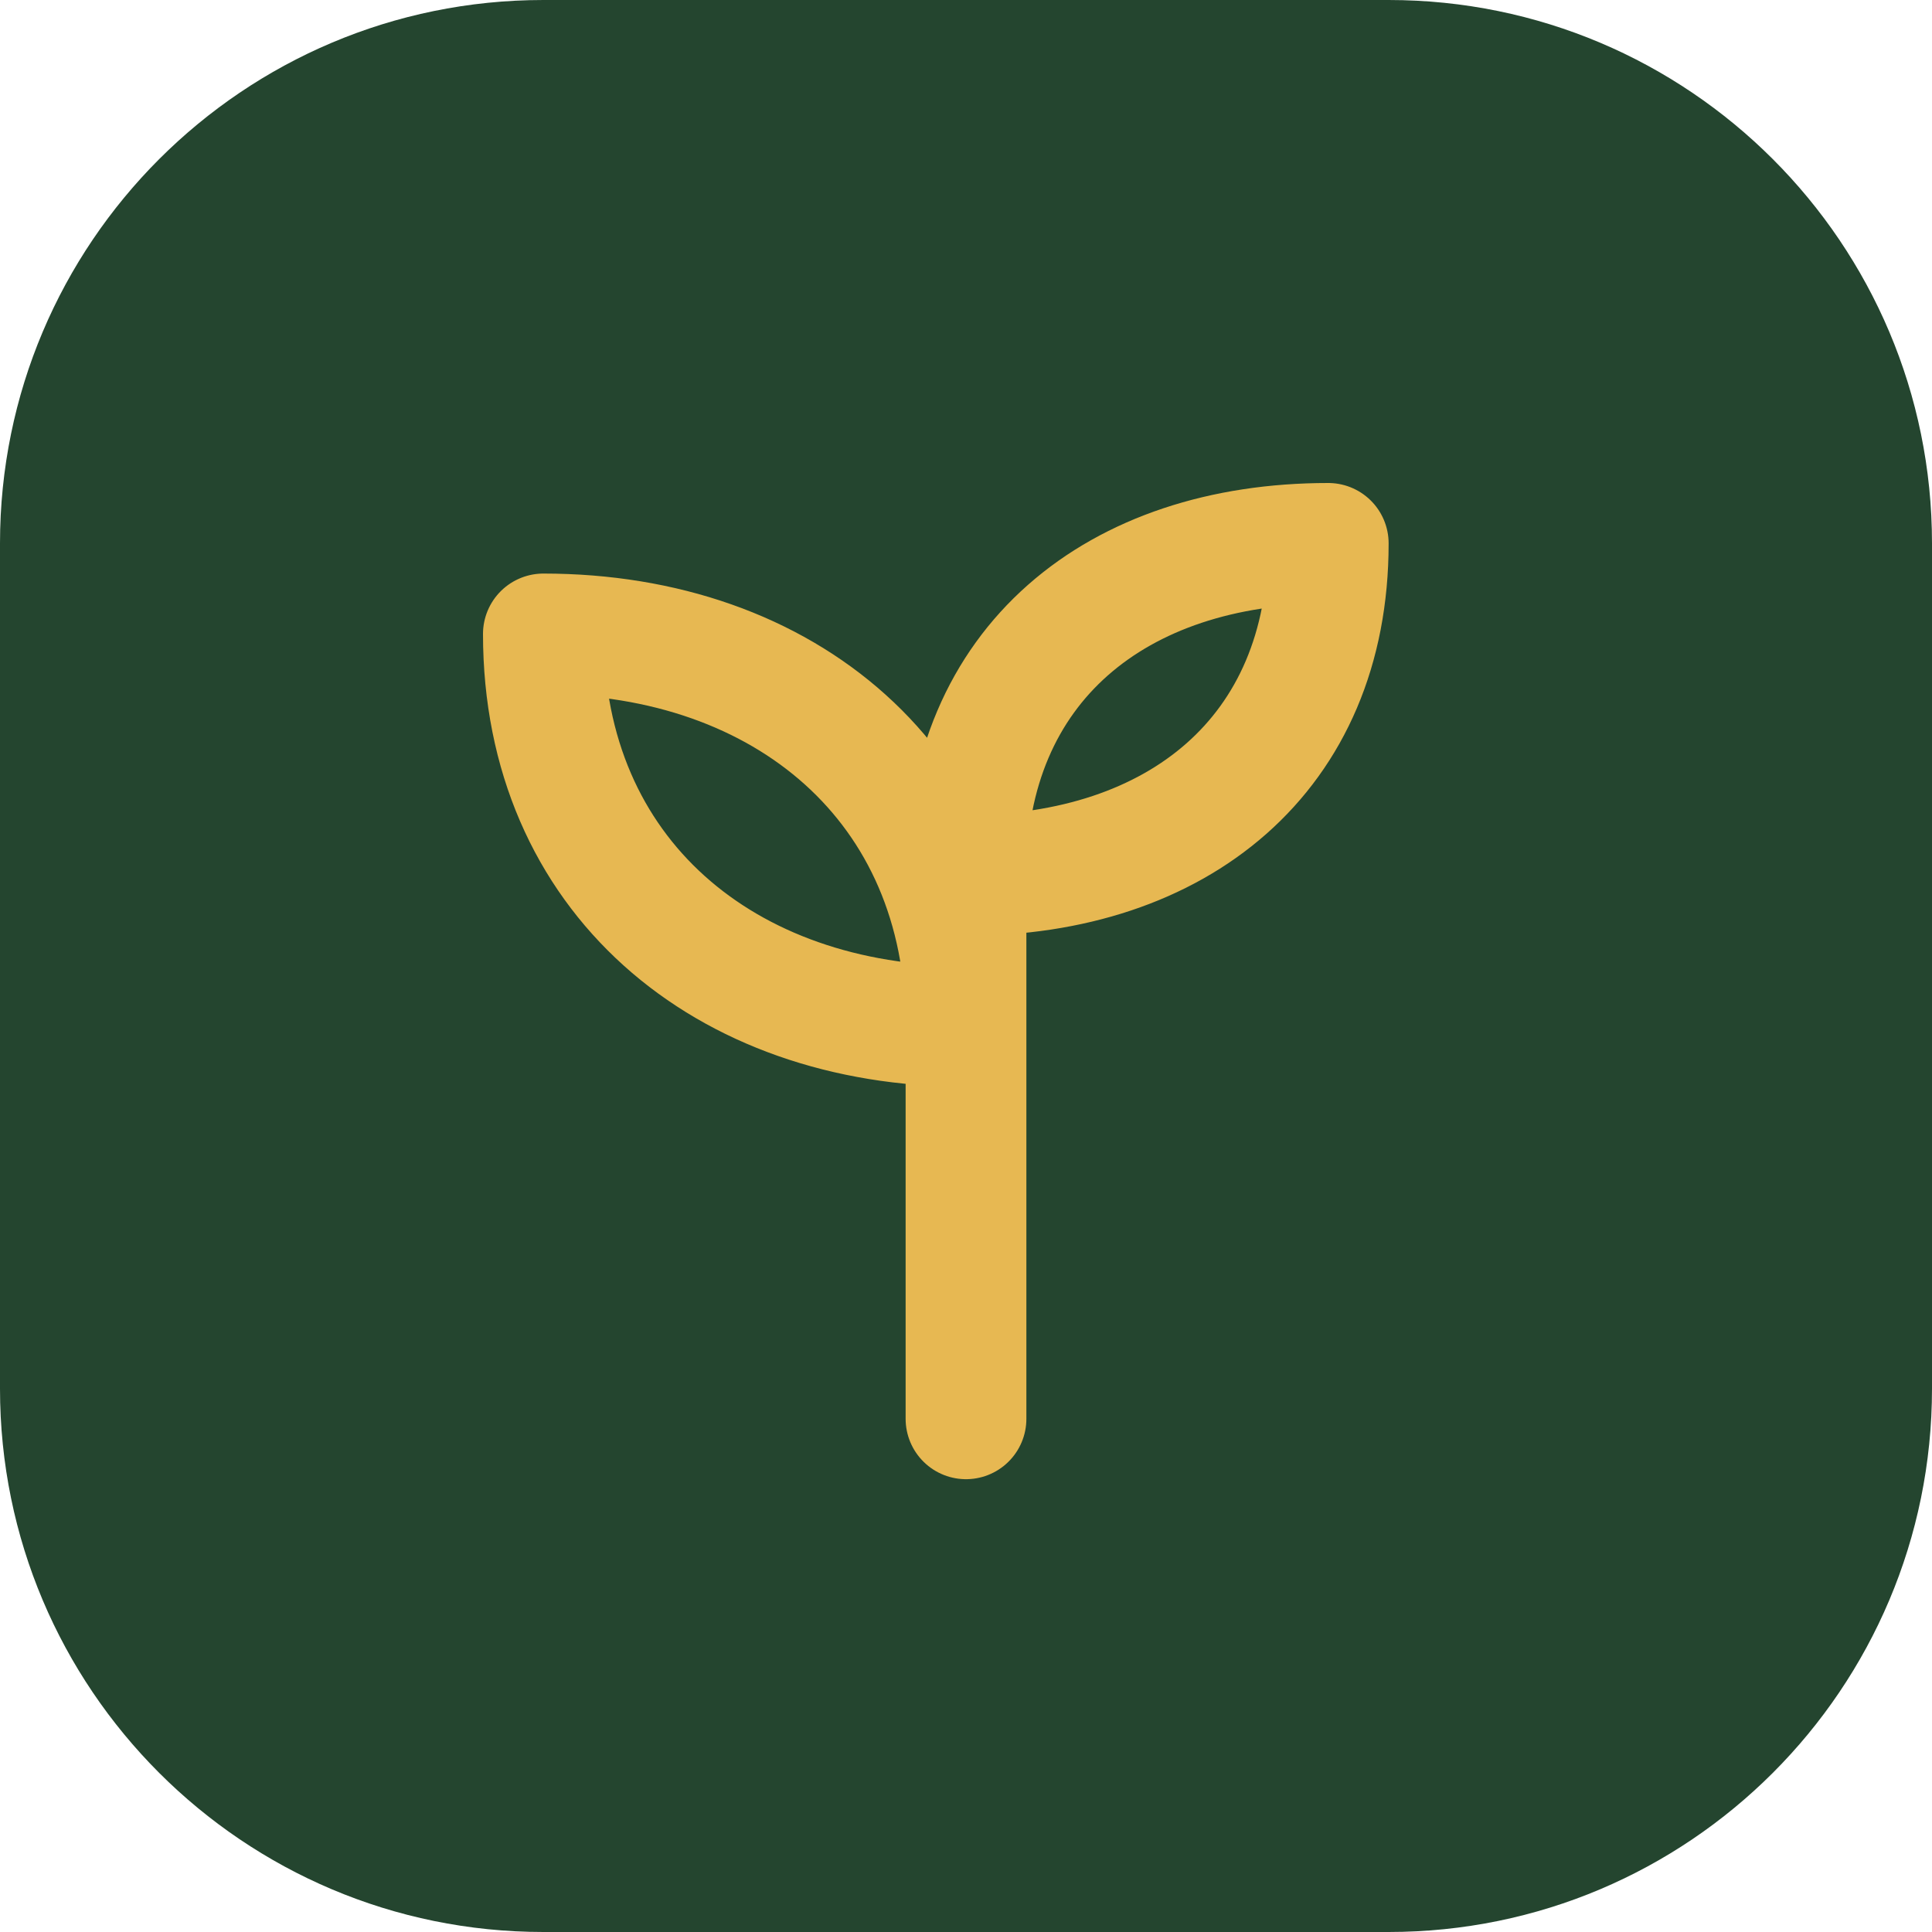
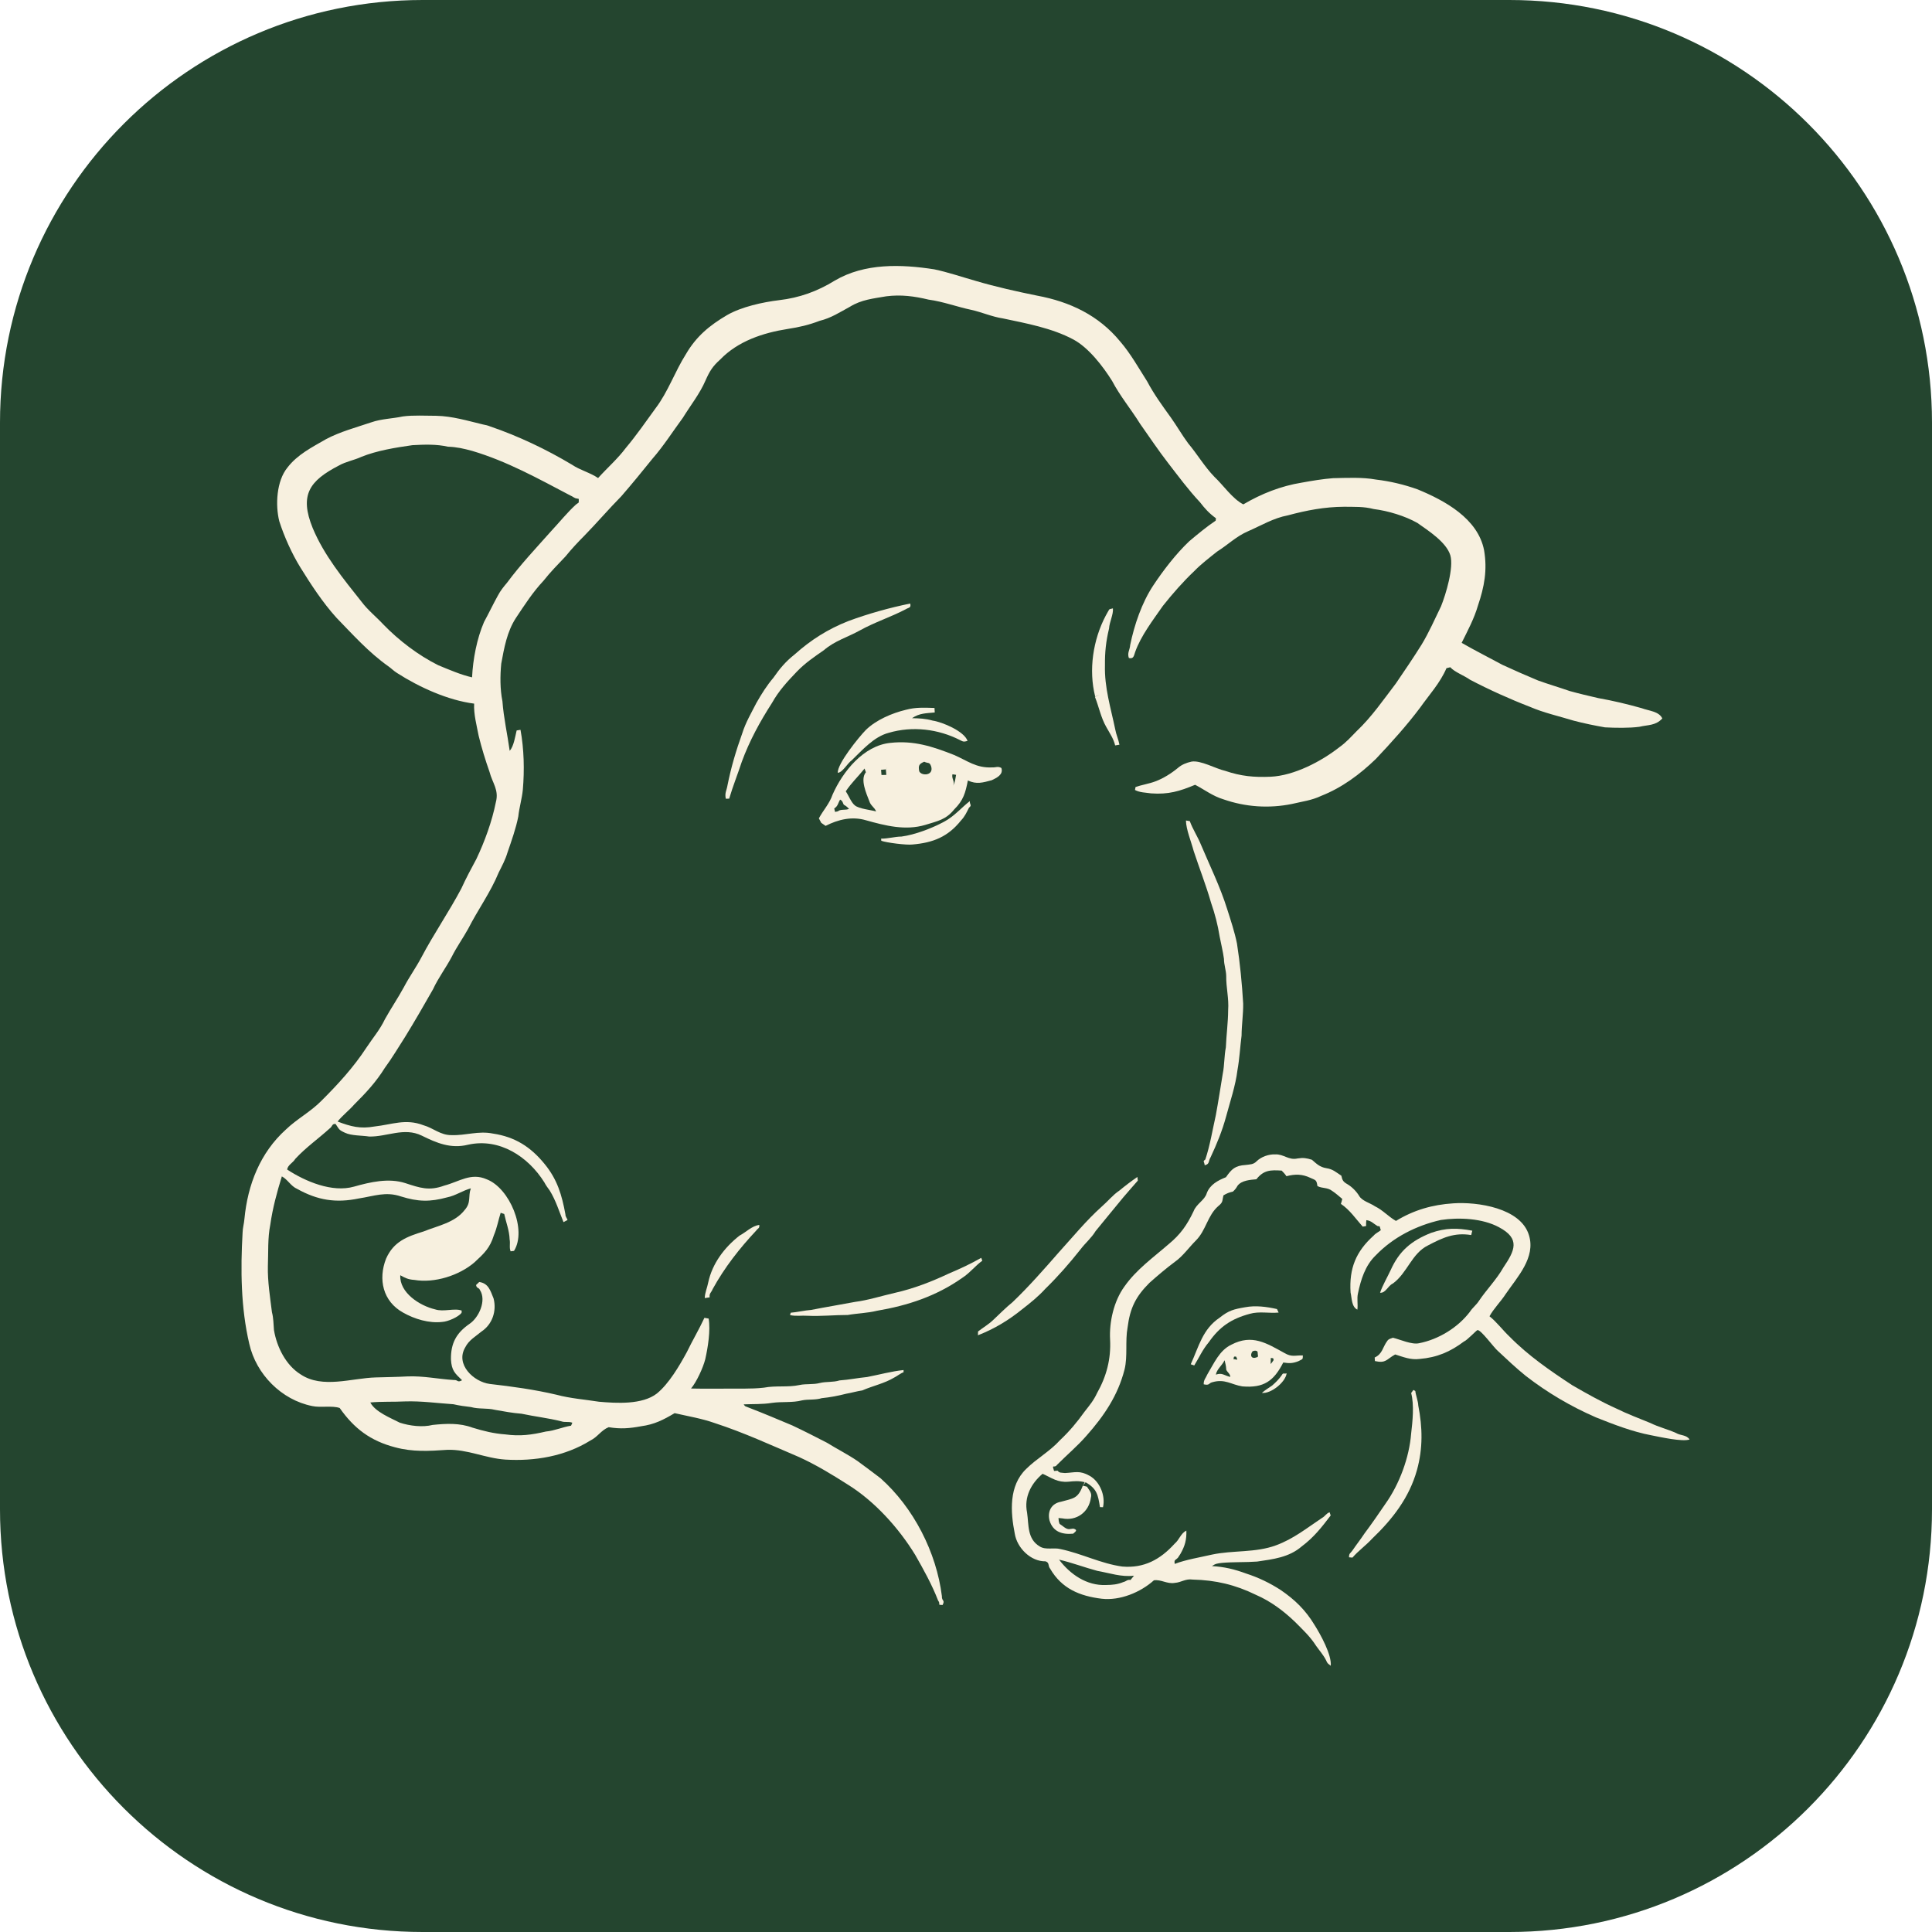
<svg xmlns="http://www.w3.org/2000/svg" viewBox="0 0 64 64">
-   <rect width="64" height="64" rx="18" fill="#24452f" />
-   <path d="M32 47V26m0 8c-8 0-14-5-14-13 8 0 14 5 14 13Zm0-5c7 0 12-4 12-11-7 0-12 4-12 11Z" fill="none" stroke="#e7b852" stroke-width="4" stroke-linecap="round" stroke-linejoin="round" />
+   <rect width="64" height="64" rx="14" fill="#24452f" />
+   <svg x="8" y="8" width="48" height="48" viewBox="0 0 651 629" fill="none">
+     <path d="M526.508 504.964L527.368 505.474C527.508 507.054 528.658 510.144 528.688 511.914C530.628 521.854 530.818 531.194 528.088 541.024C524.628 553.394 517.078 563.074 507.948 571.804C505.178 574.824 501.808 577.194 499.118 580.294L497.578 580.164C497.588 578.254 498.138 578.494 499.118 577.094C500.858 574.514 502.798 572.084 504.508 569.484C507.808 565.074 510.948 560.524 514.028 555.984C520.248 547.204 524.638 535.334 525.488 524.614C526.138 519.084 526.918 511.684 525.498 506.354L526.508 504.964Z" fill="#f7f0df" />
+     <path d="M511.528 461.294C512.668 457.944 514.758 454.424 516.268 451.174C520.178 442.434 525.638 437.894 534.468 434.394C541.048 432.104 546.228 432.144 552.958 433.414L552.478 435.383C544.898 434.113 539.568 436.624 533.078 440.024C525.718 443.634 523.778 452.454 517.268 457.164C515.008 458.194 514.038 461.544 511.528 461.294Z" fill="#f7f0df" />
+     <path d="M426.469 493.434C430.139 485.454 431.729 477.674 439.519 472.454C443.539 469.244 445.839 468.684 450.839 467.824C455.569 466.914 460.559 467.574 465.219 468.624L465.959 470.204C461.609 470.624 457.239 469.534 452.939 470.784C444.739 473.004 439.429 476.554 434.589 483.524C431.799 486.804 430.259 490.374 428.049 493.964L426.469 493.434Z" fill="#f7f0df" />
+     <path d="M464.349 399.144C468.268 398.914 470.369 401.894 474.488 400.964C477.018 400.564 478.469 400.794 480.898 401.544C483.068 403.414 484.449 404.854 487.398 405.334C490.358 405.774 491.739 407.154 494.139 408.714C494.569 410.804 494.989 411.474 496.898 412.554C498.898 413.734 500.879 415.743 502.099 417.733C503.419 420.093 507.049 420.943 509.209 422.443C512.819 424.193 515.269 427.103 518.669 429.033C526.669 424.143 535.029 421.734 544.368 421.134C555.118 420.364 574.739 423.154 578.419 435.434C581.539 445.464 573.208 454.224 567.988 461.844C565.888 465.144 562.458 468.554 560.698 471.874C563.898 474.394 566.699 478.183 569.719 481.023C578.069 489.523 587.959 496.344 597.889 502.854C604.269 506.544 610.789 510.213 617.509 513.243C622.549 515.723 627.759 517.694 632.938 519.804C636.678 521.654 640.679 522.594 644.469 524.294C646.619 525.564 649.119 525.044 650.589 527.224C647.349 528.374 637.319 526.104 633.419 525.344C625.009 523.774 616.428 520.453 608.488 517.283C597.189 512.353 586.759 506.224 577.009 498.674C572.769 495.254 568.518 491.264 564.528 487.514C562.808 486.163 556.68 477.615 555.249 478.104C554.929 478.084 550.428 482.833 549.238 483.193C542.998 487.873 537.108 490.384 529.269 491.044C525.279 491.554 522.028 490.183 518.318 489.023C514.329 491.213 514.269 493.103 509.219 491.993L509.108 490.394C512.648 488.804 512.658 485.754 514.778 482.934C515.438 481.964 516.229 481.944 517.318 481.514C520.558 482.294 525.758 484.713 529.028 483.983C537.768 482.293 546.499 476.954 551.889 469.854C553.059 468.014 554.829 466.754 555.979 464.914C559.489 459.734 563.839 455.393 566.959 449.903C572.009 442.403 574.719 437.033 564.929 431.854C557.499 427.834 546.989 427.384 538.839 428.604C527.869 431.074 517.398 436.363 509.568 444.523C504.838 449.053 502.889 455.424 501.589 461.664C501.049 464.044 501.669 466.464 501.329 468.884C498.669 467.624 498.868 463.704 498.278 461.184C497.588 450.414 500.679 442.764 508.639 435.634C509.589 434.524 510.978 433.953 511.858 433.203L511.608 432.334L511.349 431.453L510.379 431.334C508.519 430.244 507.638 428.954 505.368 428.684C505.228 429.603 505.229 430.383 505.259 431.323L503.729 431.594C500.579 428.034 497.919 424.054 493.929 421.374C494.169 420.634 494.389 419.914 494.549 419.144C493.089 417.954 491.608 416.583 490.028 415.563C487.858 413.874 485.609 414.534 483.389 413.374C482.989 410.594 482.689 410.773 480.249 409.693C476.569 407.943 473.359 407.923 469.469 408.943C468.829 407.984 468.149 407.244 467.329 406.424C462.309 406.094 459.259 406.144 455.959 410.313C453.159 410.583 449.389 410.783 447.519 413.193C446.909 414.293 446.388 414.983 445.408 415.863C443.708 416.243 442.648 416.644 441.158 417.563C440.518 420.133 441.089 420.554 438.829 422.384C434.019 426.574 433.368 433.184 428.858 437.754C425.789 440.784 422.919 444.914 419.389 447.374C415.559 450.214 411.459 453.694 407.919 456.854C401.729 463.034 399.199 468.194 398.099 476.874C396.949 483.054 398.208 489.764 396.729 495.794C393.728 507.504 387.518 516.624 379.618 525.544C375.518 530.244 370.759 534.214 366.419 538.594C365.379 540.194 364.099 538.394 364.789 540.424L365.068 541.374L366.658 541.233C367.498 542.343 368.219 542.084 369.988 542.294C374.538 542.074 376.549 541.014 381.028 543.533C385.688 546.143 388.229 552.533 387.049 557.653L385.679 557.604C384.819 552.144 384.348 549.343 379.229 546.443L378.002 547.959L378.839 546.414C376.069 545.744 374.278 545.923 371.528 546.193C366.599 546.623 364.108 544.524 359.908 542.634C354.738 546.984 351.509 553.174 352.938 560.054C353.758 565.644 352.929 571.894 358.639 575.294C361.349 576.984 364.919 575.664 367.979 576.474C377.319 578.414 386.199 583.014 395.679 584.304C405.449 585.164 412.799 581.134 419.179 574.094C421.389 572.254 421.889 569.494 424.499 568.144C424.659 572.214 423.868 575.064 421.858 578.594L420.709 580.354C419.529 581.584 418.938 581.134 419.278 583.124C424.298 581.184 430.629 580.193 435.959 578.953C445.399 576.923 455.539 578.193 464.778 574.773C472.688 571.863 478.629 567.014 485.509 562.434C486.869 561.694 487.339 560.424 488.858 559.924L489.339 561.363C485.299 566.673 481.739 571.224 476.329 575.264C470.639 580.204 463.448 581.023 456.278 582.073C451.078 582.463 445.698 582.194 440.479 582.664C438.519 582.914 437.628 582.964 435.988 584.104C441.628 584.444 446.029 585.494 451.309 587.434C456.859 589.224 461.978 591.674 466.868 594.844C473.318 599.244 478.088 603.914 482.118 610.604C484.808 614.854 489.839 623.994 489.379 628.884C488.149 627.924 487.848 627.884 487.269 626.414C486.059 624.014 484.339 622.123 482.809 619.953C480.139 615.763 476.869 612.753 473.419 609.273C468.229 604.263 462.388 599.894 455.738 597.014C446.478 592.484 437.659 590.404 427.349 590.164C424.059 589.694 422.279 591.433 419.299 591.653C415.829 592.253 413.189 590.013 409.919 590.493C403.879 595.933 394.619 599.723 386.459 598.773C376.529 597.553 368.509 594.224 363.299 585.264C362.159 583.844 363.159 582.634 361.219 581.964C354.579 582.094 348.428 575.943 347.408 569.523C345.468 559.724 344.679 548.044 352.519 540.474C357.269 535.754 363.088 532.643 367.658 527.613C371.968 523.553 375.349 519.523 378.789 514.703C380.999 511.893 382.828 509.713 384.368 506.403C388.628 498.863 390.678 491.054 390.238 482.344C389.808 474.394 391.919 465.074 396.639 458.554C401.979 450.894 409.579 445.524 416.539 439.474C421.869 435.094 424.819 430.844 427.749 424.674C429.009 421.344 432.768 419.694 433.648 416.624C435.078 412.724 438.669 410.834 442.289 409.394C444.889 405.654 446.419 404.204 451.108 403.894C453.058 403.624 454.629 403.753 456.099 402.193C458.189 400.193 461.469 399.034 464.349 399.144ZM367.309 581.214C372.319 587.824 379.749 592.983 388.389 592.604C391.329 592.564 393.509 592.384 396.249 591.254C397.619 590.934 397.919 590.054 399.398 590.354C399.938 589.724 400.429 589.044 400.969 588.424C395.219 589.104 390.069 587.234 384.509 586.254C378.839 584.744 373.019 582.524 367.309 581.214ZM379.858 548.434C380.848 550.074 382.238 551.294 381.608 553.374C380.758 559.904 375.118 563.944 368.778 562.674L367.049 562.504C367.099 563.544 367.159 564.144 367.559 565.153C368.839 565.873 370.259 567.534 371.809 567.514L373.688 567.264C376.178 567.864 374.329 568.864 373.639 569.544C368.759 570.004 364.598 568.754 363.028 563.644C361.988 559.524 363.889 555.943 368.188 555.193C373.688 553.653 375.748 553.863 377.908 548.134L378 547.964L379.858 548.434Z" fill="#f7f0df" />
+     <path d="M458.438 506.304C459.878 504.984 461.518 504.094 463.058 502.974C464.738 501.504 466.169 500.064 467.359 498.334C468.079 497.034 468.258 497.884 469.558 497.504C469.018 501.534 462.508 506.754 458.438 506.304Z" fill="#f7f0df" />
+     <path d="M444.748 484.614C454.058 479.775 460.469 483.934 468.568 488.374C471.898 490.324 473.288 489.354 476.838 489.464C476.868 491.484 476.667 491.034 474.808 492.063C472.248 493.063 470.698 493.053 468.038 492.644C463.798 500.933 459.327 504.184 449.678 503.374C444.778 502.614 441.857 499.884 436.288 501.464C434.329 501.914 435.137 503.064 432.298 502.444C432.218 500.425 433.218 499.673 433.958 497.924C436.918 493.054 439.309 487.194 444.748 484.614ZM441.629 491.704C440.559 493.974 438.179 495.635 437.759 498.084C440.718 497.105 441.339 498.453 444.238 499.113C444.257 497.434 442.159 496.633 442.379 495.264C442.319 494.134 441.948 492.803 441.698 491.693L441.629 491.704ZM462.368 493.314L462.857 492.754C463.267 492.054 464.128 491.604 463.418 490.704L462.448 490.595L462.368 493.314ZM446.858 490.014C445.279 489.744 446.088 490.614 445.618 491.224C446.678 490.914 448.058 492.354 446.858 490.014ZM456.548 488.345C456.717 487.016 454.699 487.195 454.128 487.734C452.848 489.714 454.008 491.205 456.068 490.305C457.147 490.274 456.468 488.975 456.548 488.345Z" fill="#f7f0df" />
+     <path d="M266.599 6.534C280.019 -1.346 296.338 -0.806 311.198 1.494C317.368 2.784 323.898 5.014 330.008 6.744C338.978 9.384 348.298 11.464 357.458 13.324C372.178 16.054 385.118 22.184 394.758 33.914C399.408 39.294 403.079 45.864 406.889 51.844C409.989 57.694 413.718 62.794 417.578 68.144C420.228 71.885 422.578 75.985 425.288 79.644C429.348 84.475 432.688 90.174 437.068 94.694C441.108 98.484 445.208 104.594 450.088 107.104C458.218 102.314 467.009 98.844 476.349 97.334C480.909 96.504 485.789 95.684 490.398 95.334C496.738 95.214 503.498 94.834 509.758 95.964C516.088 96.714 522.329 98.204 528.349 100.344C540.588 105.374 555.478 113.444 558.258 127.684C559.778 136.624 558.378 144.104 555.528 152.504C553.778 158.524 550.928 163.764 548.188 169.314C554.158 172.764 560.489 175.934 566.559 179.224C571.699 181.614 577.278 184.034 582.528 186.234C587.088 187.884 592.148 189.364 596.758 190.974C600.868 192.114 605.378 193.174 609.538 194.134C616.198 195.314 622.549 196.834 629.059 198.664C632.099 199.844 636.868 200.034 638.338 203.294C635.248 206.584 632.058 206.074 627.998 207.034C623.478 207.644 617.128 207.524 612.568 207.284C608.148 206.514 602.839 205.434 598.469 204.264C591.819 202.224 585.129 200.774 578.719 198.004C569.639 194.494 560.549 190.384 551.929 185.874C549.429 184.054 544.968 182.444 543.078 180.274L541.358 180.704C538.538 187.314 533.608 192.654 529.498 198.464C523.458 206.524 516.539 214.164 509.639 221.474C502.469 228.394 494.428 234.384 485.108 238.054C480.778 240.124 476.488 240.604 471.898 241.704C461.599 243.794 451.068 243.074 441.148 239.614C436.339 238.164 432.778 235.344 428.438 233.084C421.439 236.004 416.428 237.504 408.668 236.944C406.278 236.574 403.578 236.604 401.418 235.424L401.668 234.094C404.028 233.224 407.899 232.584 410.519 231.574C414.098 230.264 417.739 227.954 420.679 225.534C422.389 224.024 424.548 223.174 426.758 222.684C430.818 221.914 437.738 225.894 441.938 226.824C449.038 229.234 454.878 229.794 462.368 229.464C472.818 229.004 485.108 222.614 493.238 216.204C496.228 214.104 498.498 211.544 501.028 208.964C507.718 202.654 513.068 194.844 518.628 187.564C522.498 181.874 526.539 175.964 530.179 170.124C533.429 164.784 536.209 158.484 538.938 152.854C541.098 147.445 544.728 135.494 543.088 129.954C541.278 124.034 533.128 118.874 528.298 115.444C522.728 112.294 515.078 109.994 508.698 109.204C504.118 108.004 500.099 108.254 495.389 108.174C486.599 108.224 478.558 109.764 470.118 112.034C463.568 113.264 458.268 116.544 452.248 119.164C446.928 121.434 443.168 125.274 438.349 128.284C435.009 130.954 431.089 133.934 428.099 137.034C423.079 141.774 418.178 147.374 413.918 152.754C409.518 159.094 404.058 166.174 401.488 173.464C400.898 175.164 400.828 176.644 398.668 176.124C397.868 173.764 399.099 172.574 399.269 170.264C401.109 161.264 404.518 151.234 409.628 143.534C414.178 136.674 419.808 129.364 425.758 123.704C429.388 120.634 433.738 117.044 437.668 114.424L437.809 113.354C434.759 111.125 432.888 109.084 430.628 106.145C425.418 100.595 420.938 94.504 416.288 88.494C411.908 82.834 407.868 76.794 403.748 70.944C399.668 64.385 394.749 58.514 391.139 51.645C387.059 45.115 380.618 36.705 373.738 33.024C364.108 27.874 352.658 25.804 342.078 23.554C337.178 22.824 332.748 20.794 327.938 19.724C321.439 18.354 315.308 16.014 308.688 15.114C302.308 13.574 296.258 12.774 289.668 13.624C283.848 14.634 278.518 15.114 273.368 18.304C268.748 20.814 264.909 23.375 259.719 24.645C254.929 26.494 250.539 27.504 245.429 28.284C234.319 30.034 223.068 33.734 215.068 42.024C211.669 45.064 210.328 47.254 208.479 51.414C205.929 57.384 201.668 62.694 198.298 68.194C193.768 74.334 189.668 80.824 184.639 86.584C180.089 92.234 175.389 97.984 170.639 103.454C164.999 109.174 159.748 115.324 154.148 121.064C151.118 124.114 148.278 127.134 145.588 130.464C142.178 134.064 138.768 137.494 135.698 141.404C130.858 146.544 127.168 152.324 123.258 158.184C119.268 164.334 118.008 171.565 116.698 178.645C116.168 184.114 116.139 190.124 117.229 195.544C117.779 203.044 119.468 210.404 120.498 217.834C122.348 215.744 122.968 211.334 123.618 208.674L125.349 208.384C126.939 217.094 127.158 226.434 126.398 235.284C126.028 239.204 124.778 243.335 124.358 247.314C123.328 252.594 121.288 258.334 119.519 263.464C118.539 266.784 117.038 269.504 115.538 272.534C111.908 281.394 106.179 289.234 101.849 297.764C99.489 302.034 96.638 305.984 94.448 310.384C91.818 315.354 88.418 319.814 86.038 324.974C81.978 332.104 77.788 339.394 73.478 346.384C70.459 351.064 67.658 355.854 64.358 360.324C60.478 366.574 55.898 371.514 50.708 376.664C48.418 379.314 45.249 381.724 43.179 384.384C49.209 386.644 53.299 387.744 59.769 386.604C67.718 385.724 73.709 382.974 81.728 386.034C86.268 387.324 89.368 390.544 94.368 390.484C100.738 390.714 106.388 388.454 112.958 389.784C122.878 391.274 129.888 395.734 136.158 403.424C141.888 410.394 143.938 417.384 145.528 426.074C145.518 427.174 146.158 427.644 146.488 428.614L144.668 429.574C142.728 424.824 141.199 419.744 138.469 415.364C137.619 414.174 136.748 413.064 136.078 411.734C128.818 400.134 115.908 391.634 101.788 394.794C94.058 396.704 87.768 394.064 80.958 390.694C72.978 386.824 65.288 391.324 57.338 391.114C54.178 390.614 49.368 390.794 46.508 389.424C43.598 388.104 43.938 387.874 42.269 385.464C40.579 385.264 40.848 386.684 39.608 387.484C34.549 392.084 28.889 396.034 24.179 401.144C23.069 403.003 20.828 403.824 20.508 405.944C28.678 411.294 40.738 416.414 50.548 413.624C57.858 411.554 66.138 409.644 73.588 412.044C80.168 414.194 84.288 415.664 91.118 413.154C97.848 411.404 103.078 407.184 110.198 410.344C120.428 414.274 128.349 433.044 122.429 442.494L120.908 442.684C120.209 441.004 120.829 439.184 120.469 437.374C120.329 433.264 118.868 429.774 118.038 425.914L116.438 425.384C115.409 428.614 114.808 432.124 113.418 435.384C111.598 441.274 109.048 443.574 104.658 447.654C97.758 453.584 86.668 457.074 77.658 455.534C74.908 455.344 73.708 454.744 71.338 453.434C70.908 461.294 80.138 467.164 86.939 468.754C90.788 470.054 95.689 468.054 98.939 469.324L98.868 470.334C97.428 472.214 92.698 474.274 90.208 474.404C84.248 475.114 77.708 473.114 72.559 470.194C63.529 465.164 61.308 455.284 64.948 445.994C68.368 438.254 74.318 436.084 81.798 433.764C88.158 431.194 95.868 429.834 100.278 424.104C103.298 420.685 101.708 418.054 103.038 414.394C99.308 415.404 96.238 417.664 92.429 418.434C84.649 420.564 79.298 420.424 71.648 418.034C64.758 415.704 59.578 417.884 52.778 418.924C42.408 421.084 34.228 419.764 25.028 414.654C22.168 413.434 20.768 410.404 18.128 409.024C15.918 416.174 13.989 423.285 12.938 430.694C11.709 436.774 12.099 443.214 11.849 449.394C11.689 456.104 12.849 463.384 13.679 470.044C14.409 472.774 14.328 475.314 14.588 478.074C15.848 485.624 19.918 493.884 26.628 498.014C36.378 504.514 49.548 499.634 60.328 499.344C65.038 499.204 69.749 499.154 74.469 498.894C81.538 498.584 88.348 500.064 95.328 500.504C97.458 500.384 96.839 501.854 99.099 500.604C95.839 497.465 94.399 496.264 94.099 491.264C93.999 483.994 96.509 479.394 102.389 475.314C106.678 472.475 110.138 464.755 107.139 460.104C106.589 458.745 105.718 459.574 105.378 457.824L106.809 456.464C111.008 457.074 111.828 460.394 113.258 463.884C114.708 469.524 112.698 475.494 107.798 478.744C105.158 480.954 102.128 482.594 100.538 485.804C95.938 493.464 104.308 501.334 111.538 502.274C121.628 503.424 131.628 504.794 141.538 507.124C147.768 508.804 154.288 509.254 160.618 510.264C168.448 510.944 180.038 511.674 186.618 506.574C192.038 502.154 196.748 494.114 200.068 487.994C202.568 482.814 205.579 477.754 207.979 472.564L209.878 472.904C210.778 478.284 209.549 485.834 208.349 491.194C207.379 495.014 204.429 501.414 201.969 504.324C206.499 504.444 211.798 504.384 216.418 504.384C222.318 504.274 228.878 504.624 234.698 503.944C240.008 502.914 245.488 503.884 250.698 502.754C253.678 502.114 256.788 502.644 259.838 501.844C262.768 501.134 265.748 501.614 268.708 500.684C272.778 500.414 276.968 499.554 281.048 499.164C286.478 498.124 291.988 496.594 297.458 496.024L297.438 497.064C296.798 497.025 294.129 499.014 293.358 499.344C288.768 502.104 283.678 503.084 278.908 505.184C276.538 505.524 274.108 506.254 271.748 506.654C268.018 507.604 264.458 508.294 260.679 508.664C257.749 509.584 254.648 509.074 251.868 509.644C247.438 510.804 242.818 510.124 238.298 510.784C234.008 511.474 229.938 511.264 225.628 511.444C226.318 512.594 226.578 512.304 227.828 512.884C234.358 515.394 241.038 518.214 247.458 520.914C252.638 523.354 257.968 526.064 263.028 528.684C267.458 531.444 272.518 533.984 276.778 536.914C280.128 539.374 283.839 542.134 287.099 544.634C301.959 557.854 312.218 577.905 314.668 597.604C314.558 599.974 316.219 599.195 314.969 601.604L314.618 601.564C312.448 601.534 314.258 601.224 312.979 599.614C310.249 592.524 306.428 585.644 302.668 579.054C295.278 566.984 284.428 554.924 272.338 547.454C265.298 542.954 258.208 538.654 250.599 535.164C238.079 529.834 225.728 524.124 212.769 519.904C206.739 517.764 200.739 516.814 194.599 515.394C189.539 518.394 185.548 520.464 179.568 521.274C174.288 522.254 170.358 522.584 164.958 521.704C161.618 523.024 159.998 526.104 156.769 527.674C145.369 534.764 131.758 537.064 118.488 536.254C109.598 535.654 101.438 531.574 92.478 531.874C84.319 532.424 76.968 532.904 68.918 530.714C57.948 527.834 50.598 522.314 44.128 513.094C40.948 511.894 35.478 513.024 31.778 512.204C17.958 509.454 6.568 497.904 3.498 484.244C-0.302 468.094 -0.462 450.834 0.488 434.324C0.528 432.184 1.158 430.204 1.318 428.084C2.778 412.774 8.368 398.404 19.958 387.954C24.958 383.144 31.099 379.984 35.978 374.984C43.358 367.634 50.408 359.934 56.118 351.184C58.938 346.884 62.239 343.083 64.439 338.394C67.128 333.554 70.338 328.843 72.998 323.934C75.368 319.414 78.408 315.174 80.778 310.704C86.328 300.144 93.199 290.214 98.769 279.684C100.818 275.164 103.159 270.803 105.519 266.434C109.268 258.564 112.559 249.493 114.269 240.934C115.758 235.394 112.739 232.344 111.429 227.284C109.559 221.964 107.909 216.604 106.559 211.114C105.679 206.494 104.269 201.334 104.519 196.624C92.739 195.124 79.849 189.254 69.889 182.864C68.439 181.984 67.288 180.754 65.898 179.794C57.148 173.594 50.078 165.674 42.648 158.024C36.489 151.204 31.229 143.154 26.389 135.334C22.599 129.174 19.159 121.524 16.969 114.654C15.159 107.444 15.708 96.624 20.618 90.594C25.118 84.714 31.648 81.464 37.908 77.844C44.148 74.494 51.608 72.504 58.328 70.234C62.868 68.644 67.818 68.604 72.498 67.594C77.218 66.954 82.638 67.314 87.439 67.304C94.638 67.434 101.598 69.554 108.538 71.214C109.648 71.424 110.589 71.624 111.639 72.054C124.359 76.394 136.939 82.374 148.469 89.274C152.159 91.774 156.618 92.805 160.208 95.274C164.328 90.695 168.968 86.684 172.668 81.744C177.418 76.074 181.679 69.934 186.019 63.944C191.668 56.514 194.688 47.464 199.668 39.605C204.328 31.605 210.259 26.714 218.139 22.074C224.549 18.364 234.198 16.244 241.498 15.364C250.658 14.304 258.779 11.374 266.599 6.534ZM95.239 511.395C88.029 510.915 80.679 509.874 73.429 510.124C68.389 510.384 62.849 510.115 57.879 510.595C60.029 514.825 67.059 517.584 71.119 519.674C75.549 521.114 81.279 521.844 85.898 520.685C91.968 520.055 98.019 519.754 103.829 521.924C108.879 523.454 113.279 524.554 118.539 524.944C125.189 525.844 130.329 525.154 136.739 523.654C140.689 523.294 144.239 521.634 148.069 521.024L148.639 519.694C146.959 519.034 145.379 519.654 143.669 519.064C137.839 517.594 131.719 516.914 125.829 515.654C121.799 515.344 117.879 514.614 113.869 513.904C110.279 513.004 106.669 513.674 103.079 512.654C100.619 512.384 97.629 511.964 95.239 511.395ZM92.769 81.193C87.509 80.004 82.159 80.214 76.799 80.504C69.369 81.554 60.779 82.933 53.809 85.773C50.509 87.303 46.919 87.854 43.739 89.664C30.549 96.494 25.949 102.854 31.969 117.693C37.059 129.953 45.718 140.504 53.898 150.804C56.708 154.584 60.509 157.583 63.709 161.033C70.659 168.213 79.439 174.913 88.379 179.363C92.949 181.243 98.799 183.773 103.589 184.813C103.979 176.704 105.729 167.444 108.959 159.964C111.019 156.194 113.079 151.864 115.169 148.104C116.369 145.834 117.699 144.213 119.319 142.283C125.359 134.133 132.37 126.714 139.109 119.134C142.709 115.284 146.389 110.703 150.249 107.193C151.409 106.204 151.569 106.733 151.529 105.443L151.519 104.634L150.648 104.464C149.669 104.424 148.688 103.454 147.769 103.124C133.379 95.574 119.339 87.734 103.659 83.084C99.879 82.054 96.649 81.303 92.769 81.193Z" fill="#f7f0df" />
+     <path d="M424.318 249.134L426.048 249.414C427.348 253.014 429.518 256.244 430.968 259.784C435.038 269.454 439.698 278.864 442.828 288.904C444.418 293.884 446.238 299.364 447.248 304.444C448.628 313.314 449.498 322.414 450.028 331.364C450.108 335.944 449.328 341.114 449.308 345.764C448.648 350.914 448.388 356.184 447.458 361.294C446.618 368.224 444.138 375.474 442.328 382.244C440.568 388.694 438.238 394.314 435.428 400.354C434.248 402.234 435.128 403.424 432.758 404.034C432.438 402.024 431.778 402.404 433.028 401.414C435.138 395.124 436.278 387.984 437.748 381.484C438.878 375.334 439.848 369.044 440.858 362.864C441.638 359.094 441.488 354.884 442.248 351.054C442.458 345.604 443.258 339.794 443.278 334.334C443.668 329.074 442.338 324.194 442.408 319.024C442.388 316.504 441.378 313.914 441.398 311.304C440.958 308.034 440.078 304.494 439.448 301.224C438.598 295.914 437.358 291.174 435.608 286.114C433.358 278.234 430.358 270.644 427.808 262.884C426.758 258.864 424.358 253.114 424.318 249.134Z" fill="#f7f0df" />
+     <path d="M217.579 239.343C217.029 236.653 217.949 235.763 218.359 233.253C219.959 225.213 222.209 217.663 224.979 209.953C226.519 205.033 229.019 200.863 231.329 196.313C233.619 192.283 235.999 188.493 238.989 184.973C241.849 180.823 244.539 177.653 248.519 174.513C255.789 167.993 263.489 163.133 272.599 159.543C281.519 156.233 291.129 153.553 300.439 151.653C300.929 153.753 299.759 153.353 298.339 154.273C291.649 157.753 284.449 160.053 277.819 163.733C272.289 166.813 266.559 168.373 261.669 172.593C257.269 175.653 253.169 178.413 249.399 182.353C245.139 186.823 241.399 190.843 238.359 196.273C232.939 204.703 228.229 213.313 224.769 222.753C222.959 228.263 220.739 233.763 219.109 239.323L217.579 239.343Z" fill="#f7f0df" />
+     <path d="M330.858 480.404L330.908 478.704C333.148 476.954 335.628 475.534 337.688 473.554C340.578 470.844 343.358 468.004 346.438 465.504C353.718 458.544 360.538 450.764 367.178 443.174C373.548 436.164 379.468 428.874 386.558 422.524C389.248 420.194 391.448 417.374 394.408 415.394C396.978 413.264 399.758 411.164 402.498 409.264L402.698 410.914C402.048 411.714 397.348 416.964 396.268 418.314C392.108 423.414 387.858 428.484 383.718 433.604C381.828 436.744 379.088 438.954 376.918 441.844C371.968 448.084 366.958 453.834 361.258 459.404C358.038 462.944 354.558 465.754 350.778 468.684C344.618 473.664 338.278 477.524 330.858 480.404Z" fill="#f7f0df" />
+     <path d="M246.738 470.273C249.518 470.063 253.078 469.213 255.958 469.013C262.448 467.723 269.088 466.664 275.568 465.424C281.608 464.644 287.508 462.724 293.448 461.374C301.998 459.444 309.828 456.403 317.738 452.693C322.798 450.543 327.578 448.354 332.348 445.604L332.828 446.904C329.628 449.214 327.158 452.484 323.748 454.664C312.098 462.854 299.358 467.044 285.418 469.414C281.238 470.444 276.608 470.544 272.398 471.284C266.468 471.274 260.308 471.933 254.378 471.643C251.748 471.453 249.008 471.943 246.448 471.333L246.738 470.273Z" fill="#f7f0df" />
+     <path d="M267.898 227.694C267.598 223.674 277.418 211.594 280.508 208.444C285.118 203.944 292.218 200.914 298.408 199.414C302.998 198.184 306.698 198.434 311.348 198.564L311.458 200.594C307.498 200.984 304.598 200.874 301.248 203.164C304.608 203.224 307.258 203.334 310.498 204.244C314.878 204.884 324.738 209.034 326.198 213.374C324.488 213.834 324.318 213.794 322.798 212.994C312.998 207.994 301.388 206.614 290.798 209.734C284.138 211.454 278.948 217.484 274.148 222.094C272.308 223.344 270.008 227.614 267.898 227.694Z" fill="#f7f0df" />
+     <path d="M391.509 153.824C391.779 156.604 389.929 159.954 389.769 162.894C388.399 168.564 387.869 173.464 387.929 179.334C387.649 189.394 390.529 198.454 392.539 208.154C392.959 210.534 394.009 212.734 394.439 215.084L392.509 215.394C391.779 212.314 390.079 209.944 388.569 207.204C386.099 202.924 385.229 198.074 383.409 193.544L385.509 192.694L383.529 193.394C380.519 181.524 382.559 167.954 388.249 157.154L389.339 155.184C390.109 153.684 390.119 154.294 391.509 153.824Z" fill="#f7f0df" />
+     <path d="M327.208 240.414C327.108 242.054 328.338 242.214 326.878 243.314C325.738 245.534 325.048 247.224 323.238 249.134C317.378 256.474 310.688 259.134 301.438 259.914C298.818 260.254 289.578 259.084 287.438 258.234L287.358 257.274C290.468 257.324 293.418 256.384 296.528 256.344C302.628 255.534 310.268 252.584 315.708 249.654C320.308 247.164 323.278 243.504 327.208 240.414Z" fill="#f7f0df" />
+     <path d="M208.129 463.694C208.209 461.134 209.219 459.154 209.689 456.684C211.509 448.154 216.959 440.954 223.729 435.644C226.609 434.144 229.359 431.214 232.639 430.834C232.739 432.554 232.169 432.094 231.279 433.334C223.759 441.354 217.009 449.964 211.689 459.644C211.049 461.284 210.089 461.494 210.329 463.364L208.129 463.694Z" fill="#f7f0df" />
+     <path d="M291.528 214.254C302.018 213.084 310.509 215.893 320.059 219.653C326.159 222.263 330.039 225.633 337.269 225.273C338.938 225.373 339.788 224.614 341.398 225.544C342.388 228.504 339.289 229.984 337.059 231.034C333.089 232.094 330.229 233.003 326.339 231.144C325.249 236.713 324.328 240.083 320.198 244.153C316.448 248.833 312.649 249.394 307.219 251.104C298.279 253.773 289.279 251.464 280.589 249.034C274.319 247.164 268.109 248.644 262.419 251.544L260.458 250.174L259.398 248.164C261.418 244.394 264.129 241.664 265.549 237.504C270.129 227.144 279.468 215.454 291.528 214.254ZM268.938 239.744C267.949 241.384 268.009 242.664 266.299 243.714L266.669 245.274L267.949 245.004C269.189 243.874 271.459 244.654 273.059 243.864L272.858 243.844C272.198 243.054 271.368 242.434 270.599 242.054C270.149 241.394 270.198 240.334 268.938 239.744ZM279.809 225.944C277.059 229.384 273.928 232.294 271.479 236.034C272.738 237.804 273.899 241.034 275.568 242.344C277.438 243.904 282.909 244.404 285.099 245.054C284.459 243.234 282.708 242.544 282.078 240.484C280.768 237.054 277.839 230.674 280.519 227.454L279.898 225.744L279.809 225.944ZM319.408 228.363C318.918 230.413 320.688 231.643 319.688 233.483C320.697 231.833 320.668 230.463 321.048 228.613L319.408 228.363ZM289.349 226.184L287.339 226.354L287.529 228.684L289.699 228.644L289.489 226.043L289.526 225.997L289.349 226.184ZM306.729 222.724C304.369 223.724 304.019 224.504 304.489 227.033C305.579 229.253 311.088 228.983 309.849 224.844C309.079 222.684 308.618 223.644 306.729 222.724ZM289.526 225.997L289.819 225.693L290.199 225.193L289.526 225.997Z" fill="#f7f0df" />
+     <path d="M303.358 461.344L303.368 462.304H301.608L301.638 461.534L303.358 461.344Z" fill="#f7f0df" />
+   </svg>
</svg>
